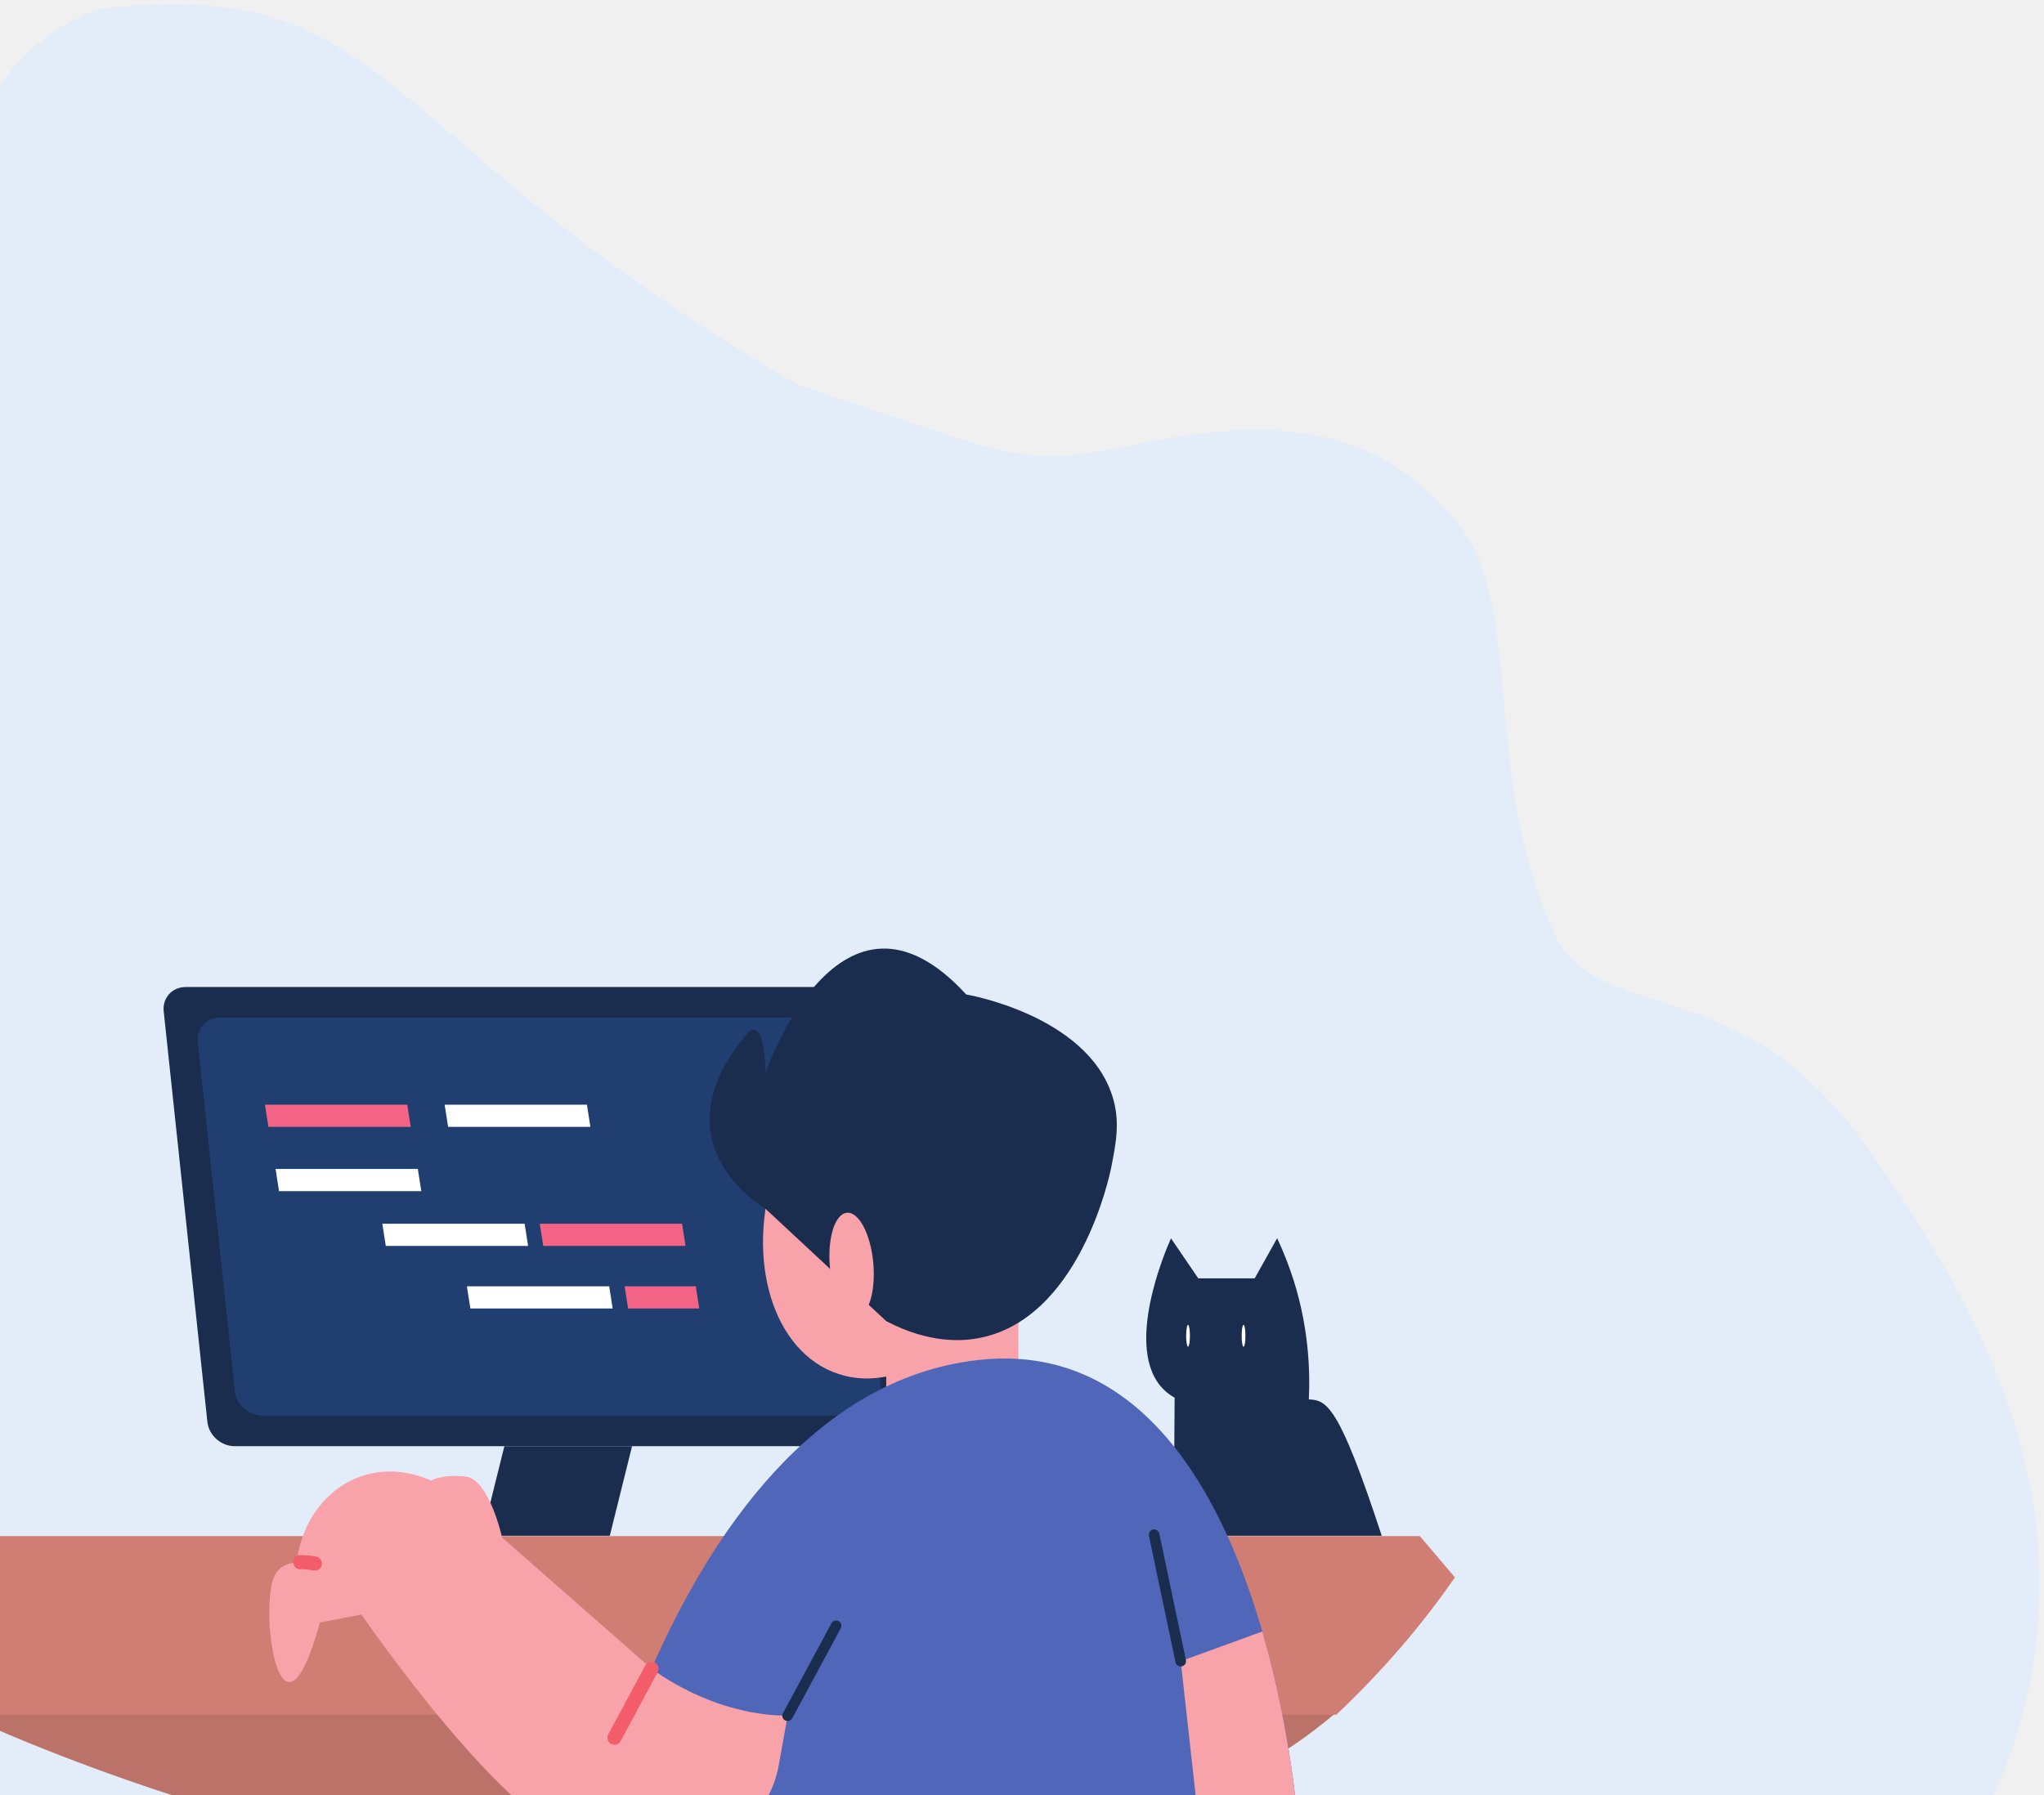
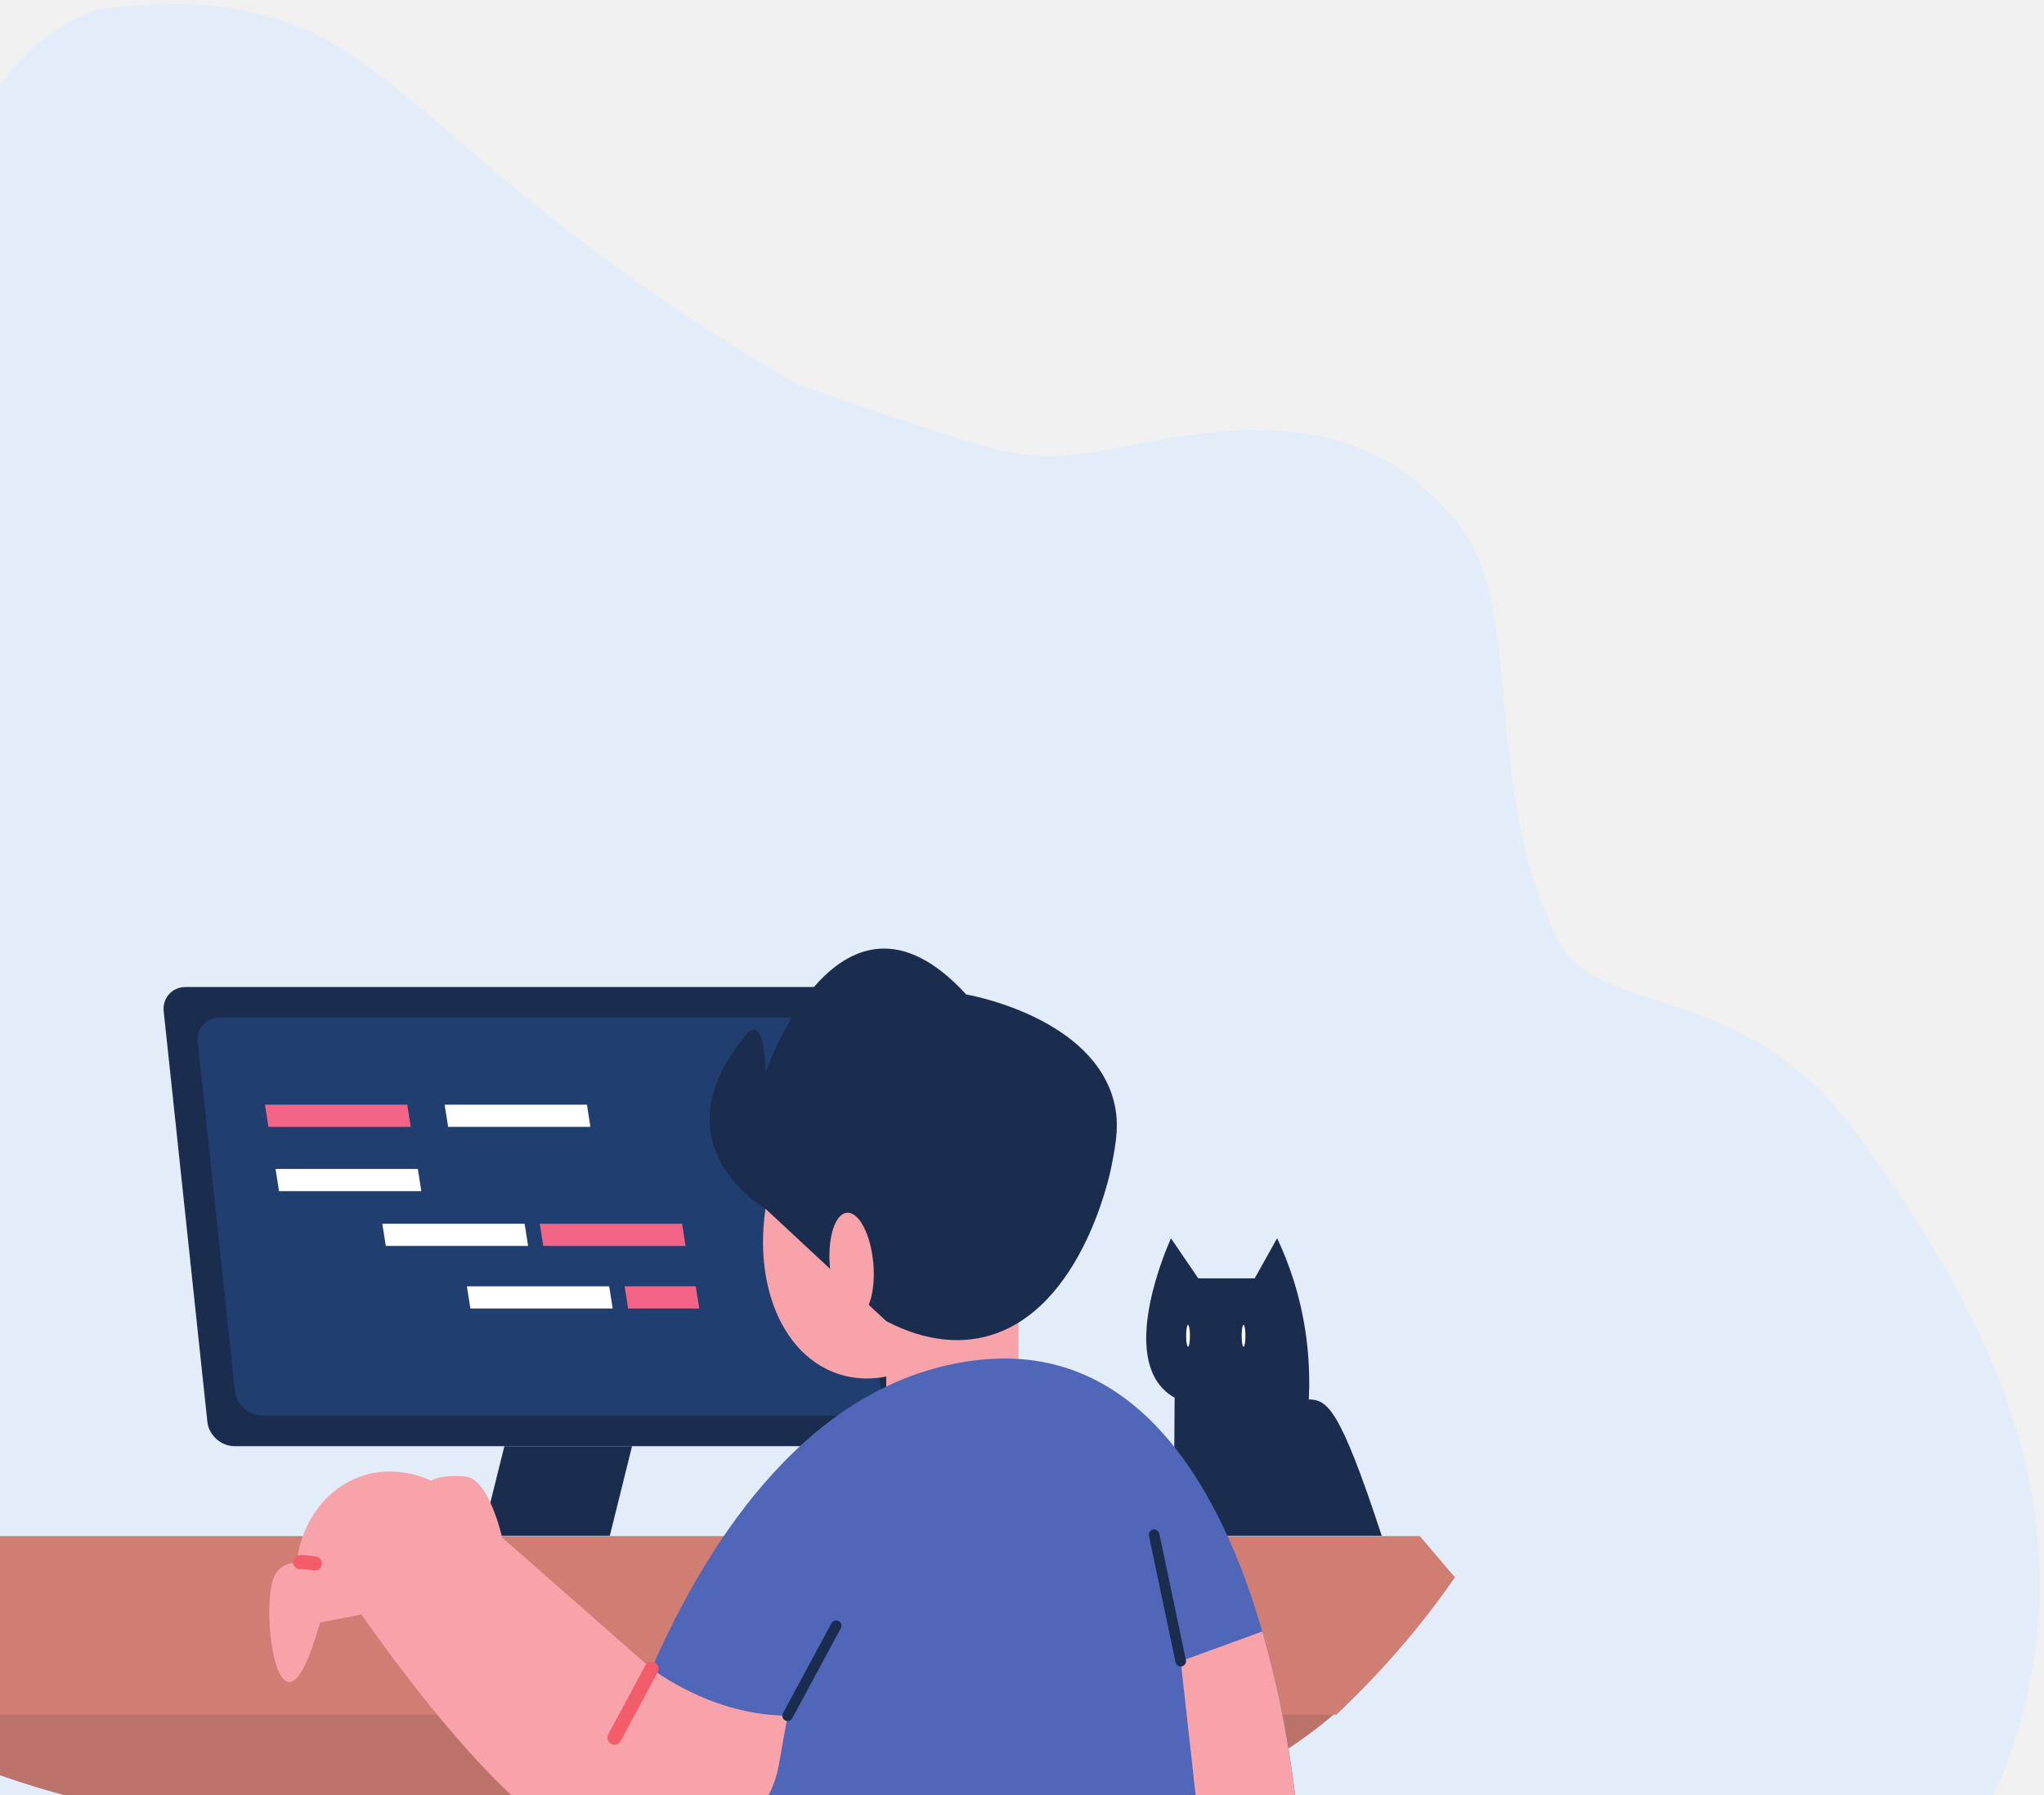
<svg xmlns="http://www.w3.org/2000/svg" width="369" height="324" viewBox="0 0 369 324" fill="none">
  <path d="M365.129 309.623C352.052 359.84 308.695 350.782 296.814 351.893H262.869C244.22 372.832 218.032 352.261 189.981 351.893L82.024 350.475C82.024 350.475 44.019 377.567 9.551 356.722L-7.846 351.893C-26.291 340.711 -2.466 304.583 -2.466 278.116C-2.466 248.389 -2.528 232.654 -2.466 213.125C-2.466 213.125 -2.466 198.466 -2.466 180.386C-2.466 164.749 -38.821 21.087 18.037 1.568C71.663 -4.693 66.41 24.482 144.06 69.459C188.189 84.311 183.946 84.31 208.132 79.643C237.416 73.992 251.836 80.916 262.869 94.07C275.588 109.235 267.112 139.472 280.69 168.75C288.22 184.985 314.211 175.114 336.276 206.09C357.288 235.588 375.737 268.889 365.129 309.623Z" fill="#E3EDF9" />
  <path d="M249.442 277.321H211.893C211.946 269.012 212 260.697 212.053 252.389C211.282 251.956 210.631 251.458 210.079 250.913C202.689 243.6 210.488 225.649 211.395 223.61C213.037 226.016 214.678 228.428 216.32 230.834H226.507C227.864 228.422 229.216 226.004 230.561 223.587C231.645 225.892 232.688 228.476 233.589 231.35C236.173 239.629 236.546 247.108 236.28 252.697C239.557 252.815 241.75 253.84 249.442 277.321Z" fill="#1A2D4F" />
  <path d="M214.814 241.211C214.814 242.302 214.66 243.185 214.477 243.185C214.287 243.185 214.133 242.302 214.133 241.211C214.133 240.121 214.287 239.232 214.477 239.232C214.66 239.232 214.814 240.121 214.814 241.211Z" fill="white" />
-   <path d="M224.836 241.211C224.836 242.302 224.682 243.185 224.492 243.185C224.309 243.185 224.155 242.302 224.155 241.211C224.155 240.121 224.309 239.232 224.492 239.232C224.682 239.232 224.836 240.121 224.836 241.211Z" fill="white" />
+   <path d="M224.836 241.211C224.836 242.302 224.682 243.185 224.492 243.185C224.309 243.185 224.154 242.302 224.154 241.211C224.154 240.121 224.309 239.232 224.492 239.232C224.682 239.232 224.836 240.121 224.836 241.211Z" fill="white" />
  <path d="M110.084 277.321H87.037L96.092 240.856H119.146L110.084 277.321Z" fill="#1A2D4F" />
-   <path d="M165.217 256.738C165.472 259.162 163.688 261.142 161.258 261.142H42.328C39.893 261.142 37.688 259.162 37.433 256.738L29.551 182.63C29.291 180.206 31.074 178.226 33.51 178.226H152.434C154.876 178.226 157.074 180.206 157.335 182.63L165.217 256.738Z" fill="white" />
-   <path d="M165.217 256.738C165.472 259.162 163.688 261.142 161.258 261.142H42.328C39.893 261.142 37.688 259.162 37.433 256.738L29.551 182.63C29.291 180.206 31.074 178.226 33.51 178.226H152.434C154.876 178.226 157.074 180.206 157.335 182.63L165.217 256.738Z" fill="#1A2D4F" />
+   <path d="M165.217 256.738C165.472 259.162 163.688 261.142 161.258 261.142H42.328C39.893 261.142 37.688 259.162 37.433 256.738L29.551 182.63C29.291 180.206 31.074 178.226 33.51 178.226H152.434C154.875 178.226 157.074 180.206 157.335 182.63L165.217 256.738Z" fill="white" />
+   <path d="M165.217 256.738C165.472 259.162 163.688 261.142 161.258 261.142H42.328C39.893 261.142 37.688 259.162 37.433 256.738L29.551 182.63C29.291 180.206 31.074 178.226 33.51 178.226H152.434C154.875 178.226 157.074 180.206 157.335 182.63L165.217 256.738Z" fill="#1A2D4F" />
  <path d="M47.301 255.612C44.871 255.612 42.666 253.633 42.406 251.209L35.703 188.159C35.442 185.735 37.226 183.756 39.656 183.756H147.468C149.897 183.756 152.102 185.735 152.357 188.159L159.065 251.209C159.32 253.633 157.542 255.612 155.107 255.612H47.301Z" fill="#213E71" />
  <path d="M74.147 203.478H48.456L47.834 199.472H73.519L74.147 203.478Z" fill="#F36486" />
  <path d="M106.582 203.478H80.897L80.269 199.472H105.959L106.582 203.478Z" fill="white" />
  <path d="M76.061 215.094H50.37L49.748 211.082H75.433L76.061 215.094Z" fill="white" />
  <path d="M95.339 224.985H69.649L69.02 220.979H94.711L95.339 224.985Z" fill="white" />
-   <path d="M110.606 236.275H84.915L84.287 232.269H109.978L110.606 236.275Z" fill="white" />
+   <path d="M110.606 236.275H84.915L84.287 232.269H109.977L110.606 236.275Z" fill="white" />
  <path d="M126.233 236.275H113.391L112.763 232.269H125.605L126.233 236.275Z" fill="#F36486" />
  <path d="M123.762 224.985H98.071L97.443 220.979H123.134L123.762 224.985Z" fill="#F36486" />
-   <path d="M241.499 309L241.468 309.024L241.164 309.28C222.64 325.202 195.726 333.884 167.862 333.604L60.625 332.525C60.625 332.525 26.308 324.874 -7.93 309.024L-8 309H241.499Z" fill="#BA7269" />
+   <path d="M241.499 309L241.468 309.024L241.164 309.28C222.64 325.202 195.726 333.884 167.862 333.604L56.5 330C56.5 330 21.738 331.35 -12.5 315.5L-8 309H241.499Z" fill="#BA7269" />
  <path d="M262.655 284.826C256.757 293.366 249.642 301.705 241.246 309.628H-13.5C-30.019 301.229 -15.936 290.495 -27.578 277.38H256.323L262.655 284.826Z" fill="#D07D74" />
  <path d="M182.729 224.967C177.188 241.656 163.125 252.009 151.326 248.092C139.52 244.169 134.447 227.462 139.989 210.78C145.53 194.091 159.593 183.738 171.392 187.655C183.192 191.578 188.27 208.279 182.729 224.967Z" fill="#F8A2AA" />
  <path d="M183.861 257.42H159.99V228.95H183.861V257.42Z" fill="#F8A2AA" />
  <path d="M138.193 218.271C138.193 218.271 118.488 207.052 134.145 187.56C138.193 181.652 138.193 193.694 138.193 193.694C138.193 193.694 151.64 154.717 174.426 179.572C174.426 179.572 195.969 183.216 200.757 197.748C202.304 202.453 201.456 206.459 200.615 210.774C200.319 212.291 194.831 238.45 176.412 241.68C173.834 242.13 167.825 242.687 159.984 238.556C152.724 231.794 145.459 225.033 138.193 218.271Z" fill="#1A2D4F" />
  <path d="M157.655 228.067C158.123 233.276 156.754 237.656 154.585 237.851C152.422 238.047 150.288 233.981 149.82 228.772C149.352 223.569 150.727 219.189 152.89 218.994C155.053 218.798 157.187 222.863 157.655 228.067Z" fill="#F8A2AA" />
-   <path d="M234.336 329.698C234.336 329.698 229.654 332.365 217.007 334.634C202.535 337.236 177.656 339.298 137.452 336.223C128.112 335.523 117.937 334.522 106.878 333.194C106.878 333.194 110.049 318.621 117.623 301.328C127.964 277.7 146.561 248.999 176.53 245.591C206.132 242.219 220.764 270.049 227.882 294.602C233.245 313.086 234.336 329.698 234.336 329.698Z" fill="#4F66B9" />
+   <path d="M234.336 329.698C234.336 329.698 229.654 332.365 217.007 334.634C202.535 337.236 177.656 339.298 137.452 336.223C128.112 335.523 117.937 334.522 106.878 333.194C106.878 333.194 110.049 318.621 117.623 301.328C127.964 277.7 146.561 248.999 176.53 245.591C206.132 242.219 220.765 270.049 227.882 294.602C233.245 313.086 234.336 329.698 234.336 329.698Z" fill="#4F66B9" />
  <path d="M234.336 329.698C234.336 329.698 229.654 332.364 217.007 334.634L213.155 299.965L227.882 294.602C233.245 313.086 234.336 329.698 234.336 329.698Z" fill="#F8A2AA" />
  <path d="M142.187 309.815L140.599 318.716C138.797 328.726 129.582 335.654 119.46 334.605C115.406 334.184 111.198 333.722 106.872 333.206C92.643 331.618 65.251 291.532 65.251 291.532L57.767 292.984C55.337 301.613 53.511 303.805 52.184 303.728C49.381 303.586 47.964 293.097 48.901 286.868C49.09 285.689 49.422 284.195 50.596 283.2C51.609 282.352 52.978 282.091 54.193 282.074C55.758 282.222 56.534 282.311 56.866 282.334C56.457 282.257 55.408 282.056 54.193 282.074C54.009 282.056 53.802 282.038 53.583 282.02C54.412 274.719 59.005 268.656 65.323 266.535C71.184 264.561 76.363 266.701 77.821 267.347C77.821 267.347 79.629 266.203 83.979 266.612C88.329 267.033 90.634 277.617 90.634 277.617L117.617 301.334C122.648 304.914 131.384 309.702 142.187 309.815Z" fill="#F8A2AA" />
  <path d="M56.866 283.608L56.635 283.585C56.196 283.502 55.248 283.348 54.211 283.348C53.541 283.431 52.931 282.797 52.919 282.091C52.907 281.392 53.476 280.811 54.175 280.799C55.467 280.805 56.587 280.983 57.056 281.072C57.749 281.202 58.223 281.866 58.099 282.56C57.98 283.176 57.464 283.608 56.866 283.608Z" fill="#F35D69" />
  <path d="M110.932 315.054C110.73 315.054 110.523 315 110.327 314.9C109.711 314.568 109.48 313.797 109.812 313.175L116.497 300.736C116.829 300.113 117.599 299.882 118.215 300.214C118.838 300.546 119.069 301.317 118.737 301.939L112.052 314.384C111.827 314.811 111.382 315.054 110.932 315.054Z" fill="#F35D69" />
  <path d="M213.155 300.919C212.717 300.919 212.314 300.611 212.219 300.161L207.413 277.321C207.306 276.805 207.638 276.295 208.153 276.189C208.687 276.094 209.173 276.414 209.285 276.93L214.092 299.77C214.198 300.285 213.866 300.789 213.351 300.902L213.155 300.919Z" fill="#1A2D4F" />
  <path d="M142.187 310.769C142.033 310.769 141.879 310.733 141.731 310.656C141.269 310.401 141.091 309.821 141.346 309.358L150.105 293.114C150.354 292.646 150.935 292.48 151.397 292.729C151.859 292.978 152.037 293.559 151.782 294.021L143.029 310.265C142.857 310.585 142.525 310.769 142.187 310.769Z" fill="#1A2D4F" />
</svg>
